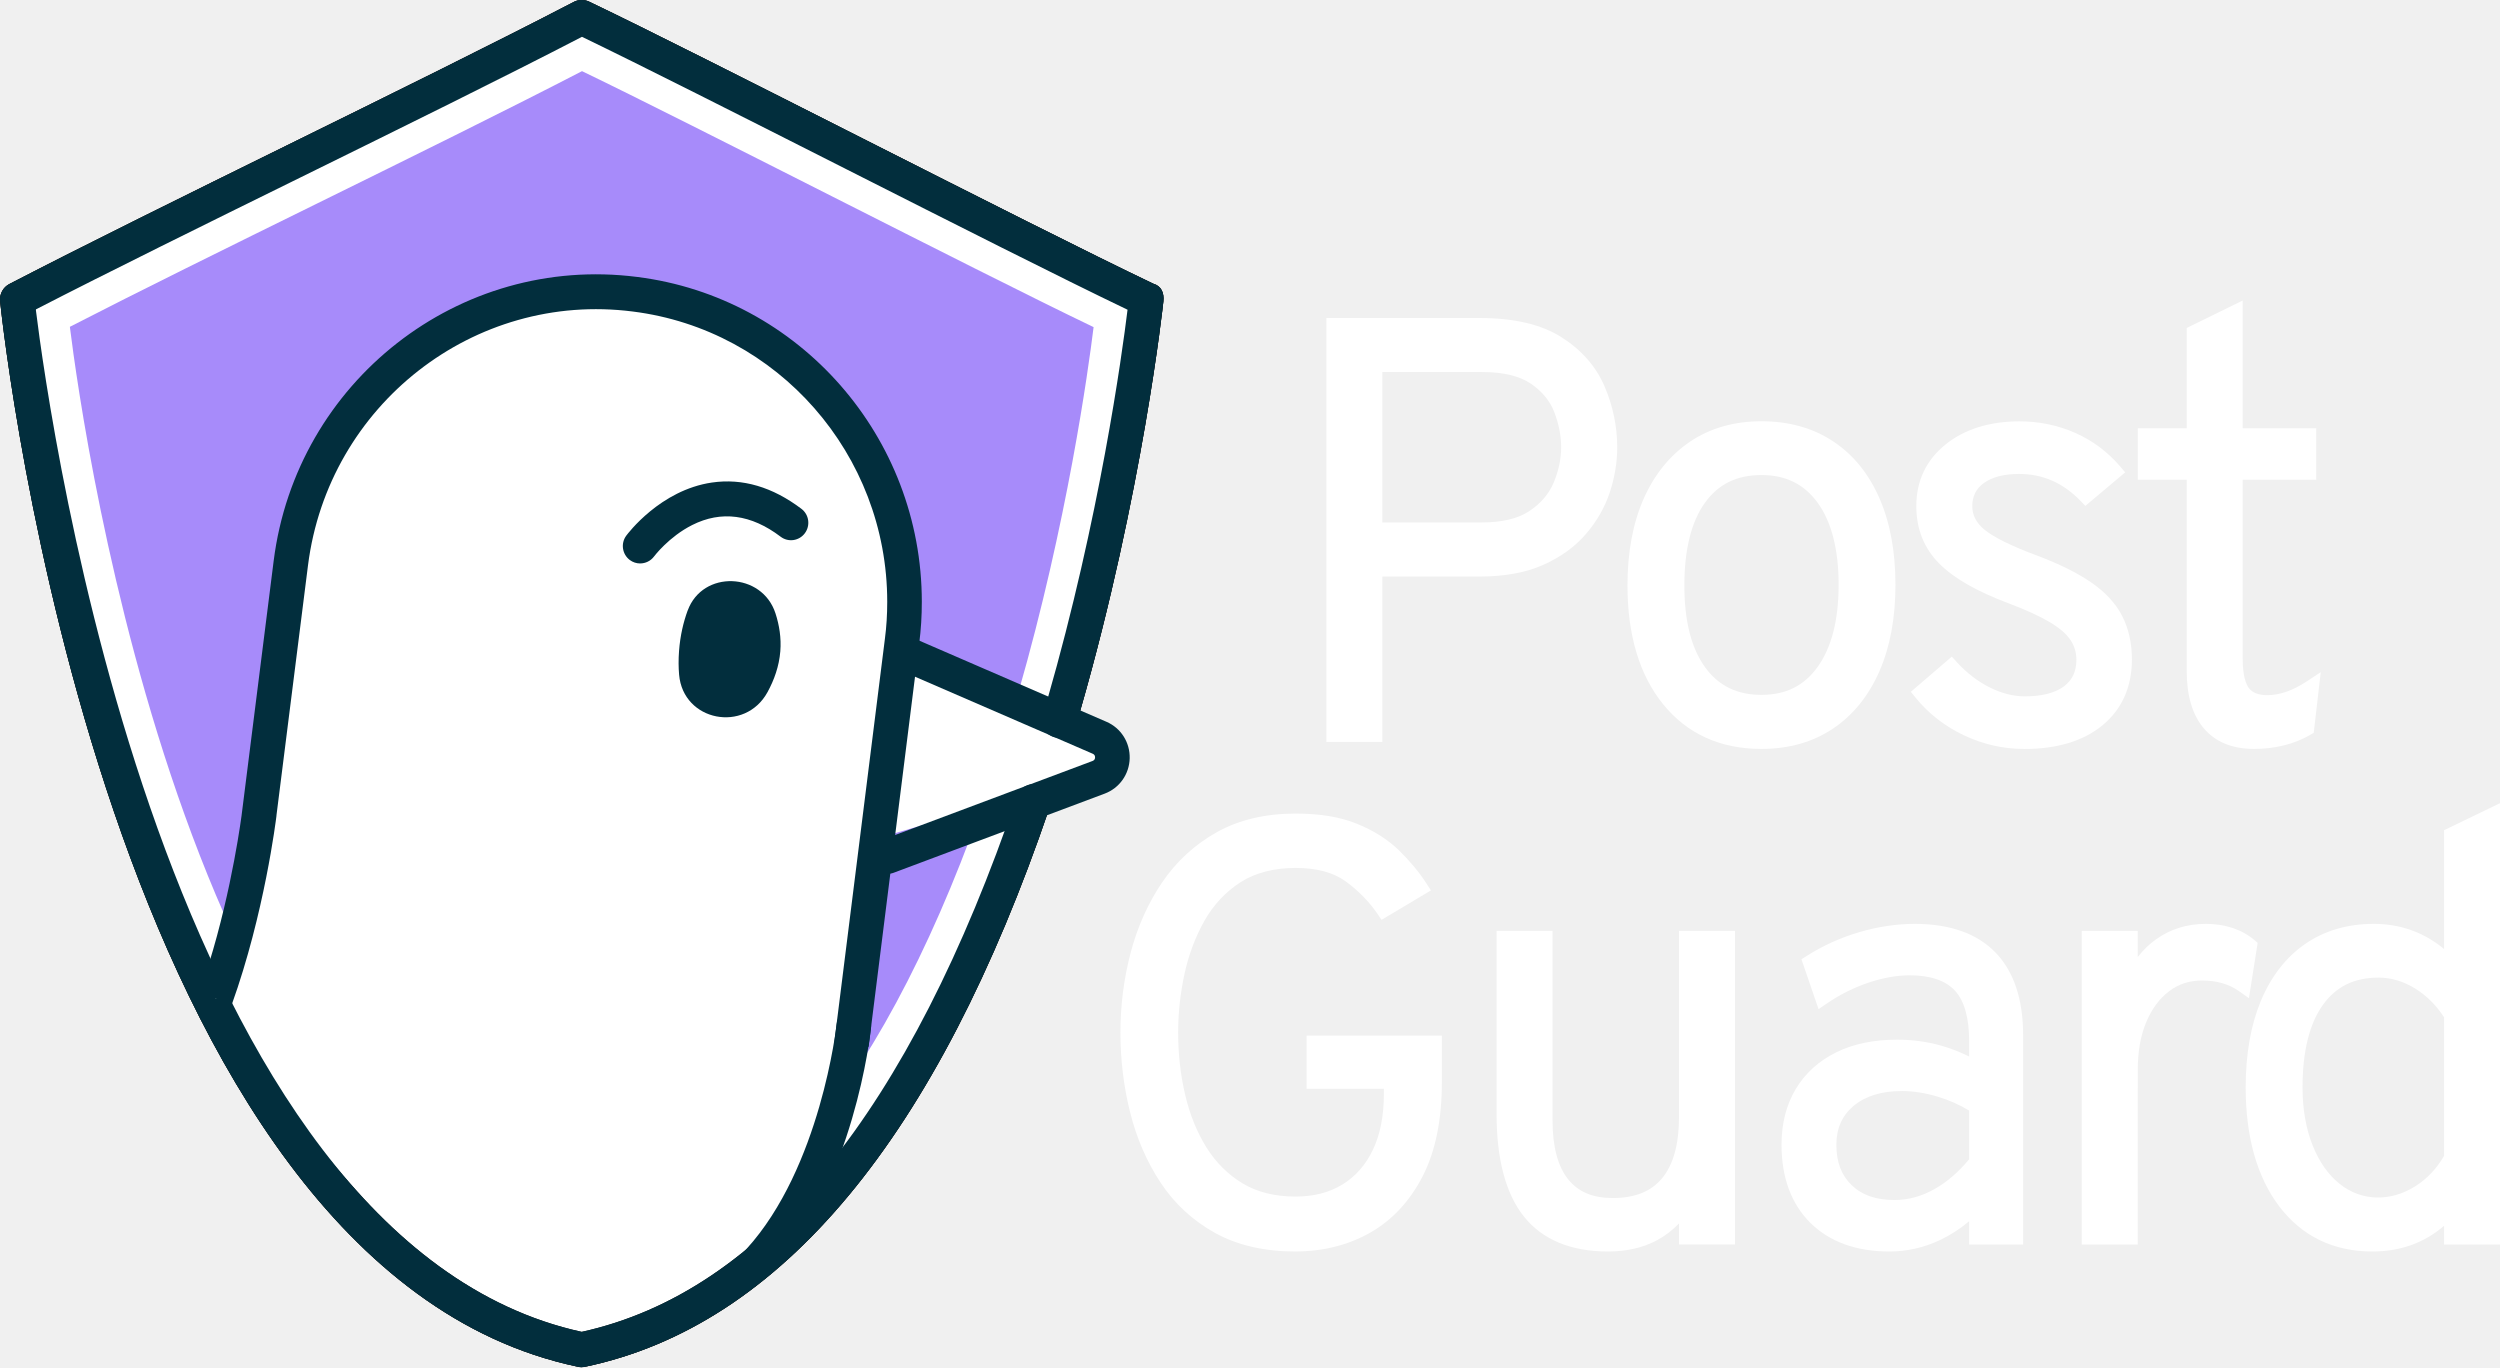
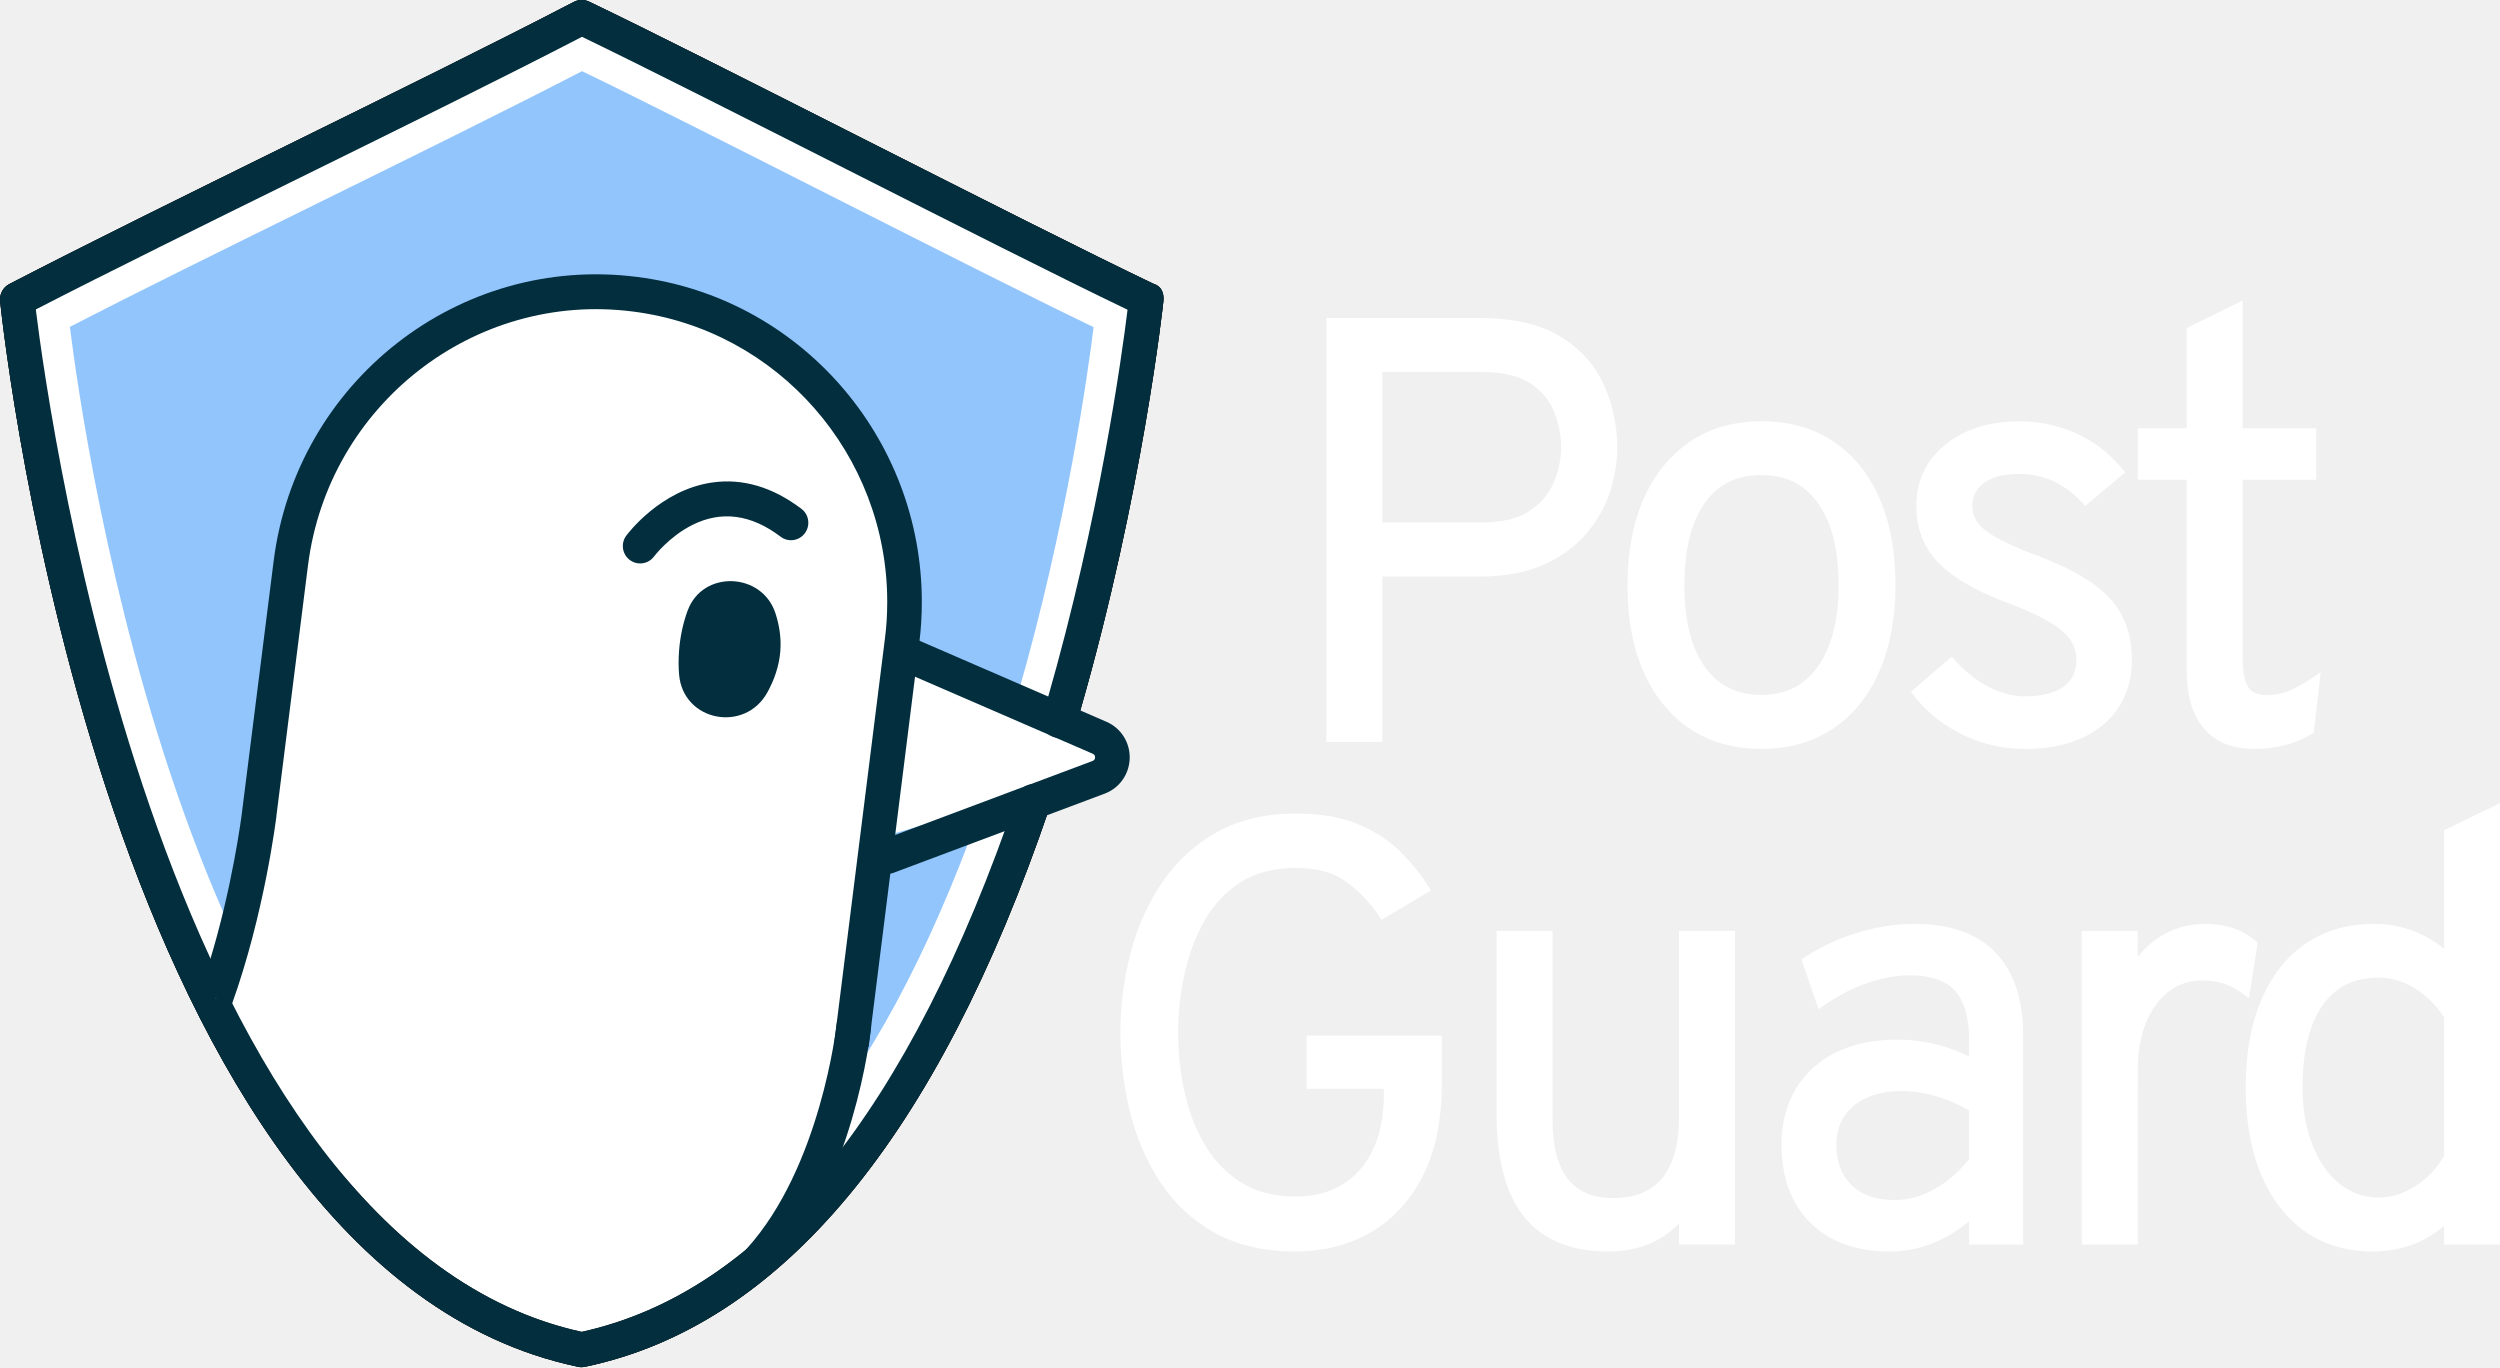
<svg xmlns="http://www.w3.org/2000/svg" width="128" height="70" viewBox="0 0 128 70" fill="none">
  <g clip-path="url(#clip0_623_807)">
    <path d="M68.307 37.589V16.68H75.763C77.435 16.68 78.754 16.984 79.723 17.591C80.691 18.198 81.381 18.98 81.792 19.935C82.202 20.892 82.407 21.884 82.407 22.909C82.407 23.624 82.287 24.346 82.05 25.075C81.812 25.8 81.43 26.471 80.901 27.083C80.373 27.694 79.689 28.188 78.849 28.561C78.008 28.934 76.981 29.121 75.765 29.121H70.383V37.589H68.307ZM70.381 27.15H75.882C76.989 27.15 77.87 26.935 78.522 26.502C79.174 26.069 79.638 25.527 79.914 24.873C80.19 24.222 80.329 23.567 80.329 22.91C80.329 22.253 80.203 21.626 79.951 20.969C79.701 20.313 79.249 19.761 78.603 19.318C77.956 18.875 77.048 18.653 75.882 18.653H70.381V27.15Z" fill="white" />
    <path d="M70.777 37.987H67.911V16.282H75.762C77.502 16.282 78.904 16.608 79.932 17.255C80.96 17.903 81.708 18.749 82.151 19.776C82.583 20.781 82.802 21.835 82.802 22.909C82.802 23.66 82.676 24.43 82.425 25.199C82.168 25.974 81.757 26.695 81.198 27.343C80.633 28 79.894 28.532 79.006 28.925C78.113 29.32 77.023 29.519 75.762 29.519H70.777V37.987ZM68.7 37.19H69.985V28.722H75.761C76.914 28.722 77.895 28.545 78.686 28.196C79.468 27.849 80.111 27.386 80.599 26.82C81.089 26.252 81.451 25.623 81.67 24.949C81.895 24.262 82.01 23.576 82.01 22.907C82.01 21.942 81.812 20.996 81.426 20.092C81.046 19.216 80.404 18.488 79.511 17.927C78.612 17.363 77.349 17.076 75.761 17.076H68.7V37.19ZM75.881 27.546H69.985V18.252H75.881C77.12 18.252 78.112 18.499 78.824 18.986C79.537 19.475 80.041 20.092 80.32 20.823C80.585 21.525 80.722 22.226 80.722 22.907C80.722 23.589 80.571 24.326 80.278 25.025C79.976 25.746 79.456 26.353 78.74 26.833C78.027 27.305 77.066 27.545 75.883 27.545L75.881 27.546ZM70.775 26.749H75.881C76.906 26.749 77.72 26.553 78.303 26.167C78.887 25.778 79.306 25.288 79.547 24.713C79.8 24.112 79.931 23.504 79.931 22.907C79.931 22.311 79.813 21.718 79.582 21.108C79.363 20.531 78.958 20.039 78.38 19.644C77.799 19.248 76.959 19.048 75.881 19.048H70.775V26.749Z" fill="white" />
    <path d="M90.187 37.946C88.191 37.946 86.615 37.232 85.458 35.805C84.301 34.376 83.723 32.431 83.723 29.973C83.723 28.33 83.984 26.91 84.508 25.717C85.033 24.52 85.779 23.599 86.749 22.945C87.717 22.293 88.864 21.967 90.188 21.967C91.512 21.967 92.674 22.288 93.642 22.931C94.611 23.573 95.355 24.491 95.874 25.686C96.394 26.879 96.652 28.299 96.652 29.942C96.652 31.584 96.391 33.006 95.867 34.207C95.343 35.407 94.596 36.332 93.626 36.978C92.658 37.624 91.511 37.946 90.187 37.946ZM90.187 35.975C91.552 35.975 92.617 35.442 93.382 34.378C94.147 33.312 94.531 31.833 94.531 29.942C94.531 28.051 94.147 26.564 93.382 25.508C92.617 24.452 91.552 23.924 90.187 23.924C88.822 23.924 87.733 24.449 86.977 25.499C86.222 26.55 85.843 28.041 85.843 29.971C85.843 31.902 86.223 33.35 86.986 34.4C87.746 35.451 88.815 35.975 90.187 35.975Z" fill="white" />
    <path d="M90.187 38.345C88.078 38.345 86.385 37.575 85.152 36.057C83.941 34.563 83.327 32.516 83.327 29.973C83.327 28.285 83.602 26.797 84.146 25.556C84.699 24.297 85.502 23.308 86.53 22.613C87.558 21.92 88.788 21.568 90.187 21.568C91.587 21.568 92.828 21.914 93.856 22.597C94.888 23.279 95.688 24.263 96.234 25.527C96.775 26.764 97.047 28.25 97.047 29.94C97.047 31.631 96.773 33.117 96.228 34.364C95.675 35.631 94.872 36.62 93.847 37.307C92.815 37.996 91.584 38.345 90.187 38.345ZM90.187 22.365C88.949 22.365 87.867 22.672 86.968 23.276C86.067 23.884 85.36 24.759 84.868 25.878C84.37 27.017 84.117 28.395 84.117 29.973C84.117 32.327 84.67 34.205 85.763 35.553C86.854 36.896 88.3 37.55 90.187 37.55C91.426 37.55 92.51 37.246 93.409 36.646C94.308 36.045 95.015 35.17 95.507 34.047C96.005 32.902 96.258 31.521 96.258 29.943C96.258 28.365 96.008 26.986 95.513 25.848C95.028 24.73 94.324 23.862 93.425 23.266C92.526 22.669 91.439 22.365 90.187 22.365ZM90.187 36.373C88.686 36.373 87.5 35.788 86.666 34.635C85.858 33.519 85.45 31.951 85.45 29.973C85.45 27.994 85.858 26.379 86.658 25.265C87.491 24.111 88.677 23.526 90.189 23.526C91.7 23.526 92.863 24.114 93.704 25.273C94.52 26.395 94.93 27.965 94.93 29.942C94.93 31.919 94.52 33.483 93.708 34.612C92.865 35.78 91.681 36.373 90.19 36.373H90.187ZM90.187 24.322C88.927 24.322 87.982 24.784 87.299 25.733C86.595 26.708 86.24 28.134 86.24 29.973C86.24 31.811 86.598 33.19 87.302 34.166C87.991 35.115 88.936 35.577 90.187 35.577C91.439 35.577 92.371 35.109 93.063 34.145C93.776 33.154 94.138 31.739 94.138 29.942C94.138 28.144 93.776 26.724 93.066 25.743C92.371 24.788 91.433 24.322 90.187 24.322Z" fill="white" />
    <path d="M103.635 37.946C102.626 37.946 101.656 37.728 100.729 37.29C99.801 36.852 99.02 36.244 98.387 35.469L99.9 34.17C100.443 34.767 101.047 35.23 101.709 35.558C102.369 35.887 103.023 36.051 103.666 36.051C104.633 36.051 105.382 35.852 105.912 35.454C106.44 35.055 106.703 34.498 106.703 33.783C106.703 33.335 106.583 32.925 106.341 32.557C106.098 32.188 105.706 31.843 105.163 31.518C104.617 31.195 103.901 30.866 103.012 30.527C101.411 29.927 100.26 29.275 99.558 28.561C98.854 27.851 98.506 26.967 98.506 25.911C98.506 24.737 98.957 23.785 99.862 23.058C100.766 22.332 101.945 21.968 103.397 21.968C104.355 21.968 105.254 22.156 106.095 22.529C106.935 22.901 107.653 23.438 108.245 24.134L106.793 25.358C105.825 24.363 104.682 23.865 103.368 23.865C102.509 23.865 101.828 24.048 101.33 24.411C100.832 24.775 100.581 25.275 100.581 25.913C100.581 26.501 100.837 27.005 101.35 27.428C101.865 27.852 102.805 28.317 104.167 28.825C105.274 29.243 106.164 29.684 106.837 30.148C107.509 30.612 107.997 31.135 108.297 31.723C108.596 32.311 108.749 32.988 108.749 33.755C108.749 35.058 108.293 36.084 107.384 36.832C106.475 37.578 105.225 37.951 103.634 37.951L103.635 37.946Z" fill="white" />
    <path d="M103.637 38.346C102.568 38.346 101.533 38.11 100.56 37.651C99.587 37.192 98.75 36.544 98.08 35.723L97.834 35.421L99.934 33.619L100.191 33.903C100.701 34.461 101.273 34.898 101.884 35.201C102.487 35.501 103.089 35.654 103.67 35.654C104.544 35.654 105.221 35.48 105.681 35.137C106.103 34.816 106.311 34.373 106.311 33.784C106.311 33.413 106.215 33.082 106.015 32.778C105.807 32.463 105.453 32.156 104.965 31.864C104.447 31.555 103.743 31.232 102.877 30.904C101.203 30.277 100.029 29.604 99.282 28.846C98.507 28.066 98.115 27.078 98.115 25.916C98.115 24.618 98.622 23.552 99.619 22.751C100.595 21.97 101.868 21.573 103.403 21.573C104.411 21.573 105.37 21.774 106.26 22.169C107.147 22.561 107.915 23.137 108.548 23.877L108.811 24.184L106.77 25.902L106.517 25.639C105.616 24.715 104.586 24.266 103.372 24.266C102.603 24.266 101.995 24.424 101.565 24.737C101.173 25.024 100.981 25.41 100.981 25.914C100.981 26.379 101.184 26.774 101.606 27.121C102.085 27.514 102.995 27.962 104.309 28.45C105.443 28.876 106.369 29.337 107.067 29.819C107.793 30.318 108.328 30.897 108.656 31.539C108.987 32.188 109.154 32.931 109.154 33.753C109.154 35.173 108.644 36.313 107.644 37.139C106.661 37.942 105.318 38.348 103.644 38.348L103.637 38.346ZM98.949 35.511C99.496 36.101 100.151 36.577 100.897 36.928C101.765 37.341 102.686 37.548 103.637 37.548C105.125 37.548 106.302 37.202 107.136 36.519C107.957 35.843 108.355 34.938 108.355 33.752C108.355 33.06 108.216 32.435 107.944 31.902C107.679 31.38 107.231 30.898 106.616 30.474C105.967 30.03 105.099 29.598 104.027 29.196C102.613 28.669 101.655 28.193 101.099 27.735C100.493 27.233 100.184 26.621 100.184 25.911C100.184 25.145 100.49 24.529 101.096 24.088C101.664 23.674 102.43 23.466 103.367 23.466C104.667 23.466 105.822 23.922 106.81 24.823L107.673 24.096C107.175 23.587 106.591 23.185 105.937 22.894C105.145 22.544 104.293 22.366 103.397 22.366C102.044 22.366 100.939 22.704 100.107 23.369C99.294 24.022 98.899 24.854 98.899 25.911C98.899 26.868 99.206 27.644 99.838 28.281C100.493 28.946 101.606 29.576 103.15 30.154C104.058 30.499 104.802 30.843 105.361 31.176C105.961 31.535 106.389 31.913 106.668 32.335C106.956 32.77 107.098 33.256 107.098 33.781C107.098 34.628 106.78 35.298 106.15 35.773C105.55 36.222 104.714 36.45 103.667 36.45C102.963 36.45 102.243 36.27 101.533 35.915C100.941 35.621 100.38 35.22 99.875 34.717L98.949 35.513V35.511Z" fill="white" />
    <path d="M115.407 37.946C114.408 37.946 113.651 37.641 113.131 37.028C112.612 36.416 112.353 35.526 112.353 34.363V24.164H109.848V22.325H112.353V17.04L114.43 16.023V22.325H118.195V24.164H114.43V33.737C114.43 34.533 114.561 35.108 114.822 35.461C115.085 35.815 115.506 35.991 116.091 35.991C116.804 35.991 117.55 35.732 118.331 35.216L118.093 37.275C117.697 37.506 117.272 37.674 116.819 37.784C116.363 37.894 115.895 37.948 115.409 37.948L115.407 37.946Z" fill="white" />
    <path d="M115.41 38.345C114.295 38.345 113.426 37.989 112.834 37.288C112.253 36.604 111.96 35.621 111.96 34.363V24.563H109.456V21.927H111.96V16.792L114.826 15.387V21.927H118.591V24.563H114.826V33.737C114.826 34.616 114.996 35.03 115.138 35.223C115.327 35.472 115.636 35.593 116.092 35.593C116.722 35.593 117.402 35.353 118.114 34.882L118.822 34.414L118.463 37.521L118.29 37.621C117.868 37.867 117.403 38.053 116.909 38.17C116.43 38.287 115.925 38.345 115.41 38.345ZM110.245 23.766H112.75V34.363C112.75 35.426 112.978 36.235 113.432 36.772C113.876 37.294 114.523 37.55 115.41 37.55C115.864 37.55 116.305 37.499 116.725 37.396C117.081 37.313 117.413 37.187 117.723 37.026L117.849 35.951C116.49 36.604 115.115 36.523 114.507 35.7C114.189 35.274 114.035 34.632 114.035 33.739V23.769H117.799V22.726H114.035V16.662L112.75 17.293V22.727H110.245V23.77V23.766Z" fill="white" />
    <path d="M66.329 63.679C64.798 63.679 63.489 63.379 62.401 62.777C61.315 62.173 60.429 61.36 59.748 60.327C59.066 59.297 58.563 58.138 58.242 56.848C57.922 55.559 57.762 54.231 57.762 52.868C57.762 51.505 57.933 50.164 58.273 48.874C58.613 47.586 59.132 46.429 59.831 45.404C60.528 44.378 61.413 43.564 62.492 42.96C63.571 42.359 64.85 42.057 66.332 42.057C67.52 42.057 68.516 42.221 69.327 42.55C70.138 42.878 70.811 43.305 71.351 43.825C71.89 44.349 72.344 44.895 72.71 45.461L70.856 46.566C70.392 45.889 69.815 45.3 69.121 44.797C68.43 44.295 67.499 44.042 66.334 44.042C65.168 44.042 64.131 44.305 63.309 44.833C62.491 45.361 61.831 46.062 61.338 46.932C60.844 47.802 60.487 48.757 60.263 49.791C60.041 50.828 59.929 51.853 59.929 52.868C59.929 54.003 60.053 55.099 60.3 56.154C60.548 57.21 60.931 58.152 61.448 58.977C61.968 59.805 62.629 60.457 63.436 60.94C64.242 61.424 65.207 61.665 66.334 61.665C67.333 61.665 68.199 61.441 68.937 60.992C69.673 60.545 70.243 59.9 70.649 59.057C71.052 58.217 71.255 57.205 71.255 56.02V55.347H67.298V53.421H73.435V55.42C73.435 57.273 73.124 58.809 72.5 60.029C71.877 61.248 71.03 62.162 69.959 62.77C68.885 63.375 67.677 63.679 66.334 63.679H66.329Z" fill="white" />
    <path d="M66.329 64.077C64.734 64.077 63.351 63.757 62.208 63.125C61.069 62.492 60.129 61.626 59.419 60.546C58.715 59.48 58.189 58.268 57.86 56.941C57.532 55.628 57.366 54.256 57.366 52.865C57.366 51.474 57.542 50.095 57.892 48.767C58.245 47.441 58.785 46.231 59.505 45.174C60.239 44.097 61.179 43.236 62.3 42.609C63.434 41.975 64.79 41.655 66.33 41.655C67.582 41.655 68.609 41.826 69.475 42.177C70.324 42.521 71.047 42.977 71.625 43.535C72.187 44.083 72.663 44.656 73.039 45.241L73.264 45.589L70.735 47.096L70.527 46.789C70.092 46.154 69.539 45.591 68.887 45.118C68.265 44.668 67.407 44.438 66.329 44.438C65.25 44.438 64.269 44.684 63.518 45.168C62.758 45.658 62.137 46.318 61.677 47.126C61.208 47.957 60.858 48.881 60.645 49.871C60.428 50.876 60.321 51.884 60.321 52.865C60.321 53.965 60.441 55.04 60.682 56.059C60.917 57.067 61.288 57.978 61.778 58.762C62.26 59.53 62.885 60.147 63.631 60.595C64.373 61.039 65.277 61.264 66.327 61.264C67.259 61.264 68.045 61.064 68.727 60.65C69.395 60.244 69.919 59.648 70.286 58.883C70.664 58.1 70.854 57.134 70.854 56.018V55.745H66.898V53.022H73.823V55.419C73.823 57.332 73.495 58.944 72.847 60.21C72.19 61.496 71.281 62.472 70.148 63.116C69.014 63.754 67.73 64.075 66.327 64.075L66.329 64.077ZM66.329 42.452C64.923 42.452 63.696 42.74 62.68 43.306C61.667 43.871 60.817 44.652 60.157 45.626C59.486 46.607 58.984 47.733 58.656 48.974C58.322 50.233 58.154 51.542 58.154 52.865C58.154 54.189 58.311 55.498 58.623 56.748C58.933 57.986 59.421 59.113 60.075 60.103C60.719 61.074 61.561 61.855 62.59 62.426C63.612 62.992 64.869 63.278 66.327 63.278C67.593 63.278 68.749 62.989 69.762 62.421C70.757 61.855 71.56 60.988 72.143 59.844C72.733 58.692 73.033 57.202 73.033 55.417V53.816H67.691V54.945H71.647V56.016C71.647 57.254 71.428 58.335 70.998 59.229C70.562 60.136 69.935 60.842 69.135 61.33C68.338 61.814 67.393 62.06 66.327 62.06C65.132 62.06 64.091 61.797 63.226 61.278C62.371 60.766 61.657 60.061 61.111 59.186C60.571 58.326 60.166 57.335 59.908 56.241C59.659 55.161 59.528 54.023 59.528 52.864C59.528 51.825 59.643 50.764 59.871 49.703C60.103 48.631 60.476 47.631 60.989 46.73C61.514 45.807 62.218 45.056 63.09 44.494C63.969 43.928 65.06 43.64 66.327 43.64C67.595 43.64 68.588 43.918 69.349 44.469C69.97 44.919 70.51 45.446 70.957 46.034L72.141 45.331C71.838 44.914 71.48 44.503 71.072 44.106C70.568 43.622 69.932 43.22 69.176 42.913C68.416 42.604 67.458 42.449 66.327 42.449L66.329 42.452Z" fill="white" />
    <path d="M82.331 63.679C80.54 63.679 79.21 63.132 78.335 62.037C77.46 60.943 77.021 59.274 77.021 57.033V48.057H79.099V57.376C79.099 58.81 79.393 59.894 79.989 60.631C80.581 61.368 81.441 61.737 82.569 61.737C83.822 61.737 84.77 61.351 85.407 60.58C86.044 59.809 86.364 58.676 86.364 57.183V48.058H88.439V63.322H86.364V61.484C85.908 62.221 85.347 62.772 84.681 63.135C84.013 63.499 83.231 63.681 82.332 63.681L82.331 63.679Z" fill="white" />
    <path d="M82.331 64.077C80.424 64.077 78.977 63.474 78.025 62.288C77.095 61.123 76.625 59.356 76.625 57.035V47.66H79.491V57.377C79.491 58.711 79.76 59.721 80.291 60.383C80.809 61.026 81.554 61.339 82.564 61.339C83.707 61.339 84.535 61.007 85.101 60.324C85.676 59.632 85.966 58.575 85.966 57.181V47.659H88.832V63.718H85.966V62.641C85.632 62.984 85.265 63.268 84.867 63.484C84.147 63.878 83.292 64.077 82.331 64.077ZM77.416 48.456V57.033C77.416 59.169 77.827 60.769 78.643 61.788C79.446 62.791 80.651 63.28 82.331 63.28C83.158 63.28 83.887 63.113 84.49 62.784C85.089 62.459 85.605 61.95 86.024 61.272L86.756 60.096V62.923H88.041V48.456H86.756V57.181C86.756 58.767 86.403 59.995 85.706 60.834C84.996 61.697 83.939 62.135 82.564 62.135C81.32 62.135 80.346 61.713 79.68 60.883C79.031 60.077 78.701 58.897 78.701 57.376V48.456H77.416Z" fill="white" />
    <path d="M96.741 63.679C95.14 63.679 93.885 63.229 92.975 62.328C92.066 61.427 91.613 60.184 91.613 58.603C91.613 57.586 91.838 56.704 92.287 55.959C92.736 55.211 93.373 54.638 94.199 54.233C95.025 53.831 95.999 53.629 97.127 53.629C97.869 53.629 98.578 53.724 99.256 53.911C99.933 54.101 100.586 54.385 101.219 54.762V53.3C101.219 52.007 100.94 51.055 100.383 50.446C99.822 49.841 98.956 49.537 97.779 49.537C97.078 49.537 96.333 49.668 95.548 49.931C94.762 50.196 94.019 50.568 93.316 51.046L92.71 49.283C93.509 48.775 94.373 48.386 95.304 48.112C96.232 47.839 97.142 47.701 98.031 47.701C99.731 47.701 101.014 48.149 101.885 49.045C102.756 49.942 103.191 51.261 103.191 53.003V63.321H101.219V61.588C100.616 62.256 99.927 62.771 99.15 63.132C98.376 63.496 97.572 63.679 96.741 63.679ZM97.008 61.843C97.769 61.843 98.51 61.642 99.231 61.238C99.954 60.836 100.615 60.255 101.219 59.499V56.646C100.637 56.267 100.007 55.976 99.329 55.771C98.652 55.569 97.999 55.466 97.366 55.466C96.23 55.466 95.323 55.752 94.645 56.325C93.968 56.899 93.629 57.661 93.629 58.619C93.629 59.577 93.93 60.388 94.533 60.969C95.136 61.553 95.96 61.843 97.008 61.843Z" fill="white" />
    <path d="M96.74 64.077C95.038 64.077 93.68 63.584 92.694 62.613C91.711 61.637 91.214 60.289 91.214 58.603C91.214 57.519 91.461 56.559 91.946 55.752C92.431 54.945 93.132 54.312 94.025 53.874C94.899 53.446 95.943 53.231 97.126 53.231C97.896 53.231 98.646 53.33 99.359 53.528C99.853 53.668 100.345 53.858 100.82 54.094V53.301C100.82 52.115 100.576 51.246 100.091 50.718C99.609 50.201 98.831 49.936 97.778 49.936C97.123 49.936 96.416 50.062 95.671 50.31C94.921 50.562 94.201 50.922 93.537 51.377L93.11 51.667L92.234 49.115L92.499 48.947C93.327 48.419 94.231 48.01 95.192 47.727C96.156 47.444 97.11 47.302 98.031 47.302C99.834 47.302 101.225 47.795 102.167 48.766C103.107 49.735 103.584 51.16 103.584 53.003V63.72H100.82V62.527C100.357 62.92 99.853 63.243 99.316 63.496C98.494 63.882 97.626 64.077 96.74 64.077ZM97.126 54.026C96.064 54.026 95.137 54.217 94.371 54.59C93.604 54.964 93.034 55.482 92.62 56.166C92.212 56.846 92.005 57.665 92.005 58.603C92.005 60.068 92.425 61.225 93.25 62.045C94.091 62.876 95.233 63.281 96.74 63.281C97.513 63.281 98.266 63.11 98.983 62.774C99.706 62.434 100.361 61.946 100.923 61.323L101.611 60.561V62.924H102.794V53.004C102.794 51.378 102.392 50.141 101.602 49.325C100.816 48.513 99.613 48.1 98.032 48.1C97.189 48.1 96.306 48.232 95.416 48.495C94.629 48.725 93.882 49.05 93.189 49.458L93.526 50.439C94.125 50.073 94.764 49.778 95.425 49.556C96.247 49.281 97.038 49.14 97.778 49.14C99.06 49.14 100.033 49.488 100.669 50.176C101.296 50.857 101.611 51.909 101.611 53.301V55.46L101.014 55.104C100.412 54.746 99.782 54.474 99.149 54.296C98.506 54.117 97.823 54.026 97.126 54.026ZM97.006 62.24C95.857 62.24 94.933 61.908 94.257 61.256C93.578 60.6 93.233 59.713 93.233 58.617C93.233 57.522 93.621 56.671 94.391 56.02C95.544 55.046 97.396 54.781 99.438 55.39C100.155 55.605 100.824 55.916 101.43 56.311L101.613 56.429V59.638L101.526 59.746C100.893 60.542 100.185 61.161 99.422 61.585C98.646 62.019 97.834 62.24 97.006 62.24ZM97.362 55.862C96.326 55.862 95.499 56.121 94.896 56.628C94.31 57.127 94.022 57.778 94.022 58.616C94.022 59.498 94.279 60.172 94.803 60.678C95.335 61.193 96.055 61.441 97.006 61.441C97.698 61.441 98.381 61.254 99.038 60.886C99.674 60.53 100.274 60.014 100.821 59.353V56.862C100.323 56.561 99.783 56.321 99.213 56.149C98.57 55.957 97.947 55.859 97.363 55.859L97.362 55.862Z" fill="white" />
    <path d="M106.982 63.321V48.057H109.057V50.476C109.433 49.579 109.952 48.892 110.62 48.416C111.288 47.938 112.062 47.698 112.94 47.698C113.819 47.698 114.591 47.941 115.165 48.431L114.853 50.416C114.558 50.206 114.233 50.053 113.881 49.955C113.53 49.854 113.152 49.804 112.747 49.804C112.016 49.804 111.374 50.014 110.821 50.432C110.266 50.85 109.835 51.432 109.523 52.172C109.212 52.914 109.057 53.778 109.057 54.762V63.321H106.982Z" fill="white" />
    <path d="M109.452 63.719H106.586V47.659H109.452V49C109.73 48.643 110.042 48.34 110.392 48.092C111.123 47.568 111.983 47.302 112.943 47.302C113.902 47.302 114.778 47.58 115.423 48.13L115.592 48.274L115.145 51.107L114.63 50.743C114.373 50.563 114.087 50.427 113.775 50.338C113.462 50.247 113.12 50.202 112.75 50.202C112.101 50.202 111.547 50.38 111.06 50.749C110.566 51.122 110.173 51.653 109.889 52.327C109.599 53.019 109.454 53.839 109.454 54.762L109.452 63.719ZM107.376 62.922H108.661V54.762C108.661 53.734 108.828 52.81 109.159 52.019C109.499 51.213 109.978 50.572 110.583 50.113C111.208 49.645 111.937 49.406 112.748 49.406C113.192 49.406 113.611 49.462 113.989 49.573C114.184 49.627 114.373 49.699 114.554 49.784L114.74 48.604C114.264 48.264 113.674 48.099 112.943 48.099C112.148 48.099 111.444 48.315 110.849 48.742C110.25 49.171 109.767 49.807 109.422 50.632L108.663 52.438V48.456H107.378V62.923L107.376 62.922Z" fill="white" />
    <path d="M121.467 63.679C119.588 63.679 118.103 62.961 117.011 61.522C115.918 60.083 115.372 58.135 115.372 55.675C115.372 54.022 115.617 52.602 116.114 51.41C116.608 50.221 117.316 49.306 118.24 48.663C119.163 48.021 120.263 47.7 121.538 47.7C123.111 47.7 124.44 48.306 125.528 49.522V42.756L127.603 41.755V63.321H125.528V61.797C124.47 63.05 123.115 63.678 121.466 63.678L121.467 63.679ZM121.778 61.708C122.52 61.708 123.225 61.492 123.897 61.06C124.571 60.627 125.114 60.036 125.529 59.29V51.97C125.085 51.255 124.529 50.688 123.861 50.277C123.193 49.863 122.501 49.657 121.778 49.657C120.416 49.657 119.359 50.176 118.613 51.217C117.868 52.258 117.493 53.744 117.493 55.675C117.493 56.859 117.678 57.905 118.043 58.812C118.409 59.717 118.912 60.428 119.556 60.938C120.198 61.453 120.937 61.708 121.778 61.708Z" fill="white" />
    <path d="M121.469 64.077C119.471 64.077 117.864 63.299 116.696 61.765C115.557 60.258 114.979 58.209 114.979 55.675C114.979 53.98 115.239 52.492 115.751 51.257C116.274 50 117.036 49.016 118.019 48.334C119.005 47.65 120.191 47.302 121.54 47.302C122.889 47.302 124.11 47.735 125.135 48.589V42.508L128.001 41.123V63.72H125.135V62.762C124.119 63.637 122.889 64.077 121.469 64.077ZM121.54 48.097C120.354 48.097 119.319 48.397 118.469 48.991C117.611 49.585 116.943 50.451 116.48 51.564C116.008 52.702 115.77 54.084 115.77 55.673C115.77 58.031 116.293 59.918 117.327 61.281C118.349 62.625 119.702 63.28 121.469 63.28C123.011 63.28 124.239 62.711 125.231 61.539L125.926 60.715V62.922H127.211V42.388L125.926 43.007V50.558L125.238 49.787C124.219 48.649 123.011 48.097 121.54 48.097ZM121.778 62.105C120.852 62.105 120.02 61.817 119.31 61.248C118.625 60.706 118.071 59.935 117.68 58.961C117.293 58.005 117.099 56.899 117.099 55.673C117.099 53.667 117.501 52.089 118.291 50.982C119.112 49.838 120.286 49.257 121.778 49.257C122.572 49.257 123.345 49.486 124.071 49.936C124.783 50.378 125.389 50.99 125.865 51.758L125.928 51.855V59.394L125.878 59.485C125.431 60.288 124.837 60.93 124.114 61.395C123.379 61.866 122.593 62.105 121.778 62.105ZM121.778 50.054C120.537 50.054 119.606 50.511 118.934 51.448C118.241 52.416 117.89 53.838 117.89 55.673C117.89 56.795 118.066 57.8 118.413 58.66C118.752 59.504 119.221 60.165 119.802 60.623C120.887 61.491 122.381 61.56 123.687 60.721C124.274 60.345 124.762 59.825 125.136 59.182V52.084C124.734 51.467 124.238 50.971 123.657 50.613C123.057 50.242 122.424 50.053 121.78 50.053L121.778 50.054Z" fill="white" />
-     <path d="M54.217 36.886C54.305 36.636 54.377 36.368 54.465 36.101C57.672 24.96 58.683 15.339 58.683 15.339L58.671 15.334C52.424 12.358 35.73 3.732 29.78 0.894C22.088 4.901 8.696 11.288 0.881 15.336H0.884C0.884 15.336 6.018 64.14 29.78 69.105H29.777C41.456 66.661 48.615 53.648 52.904 41.045" fill="#A78BFA" />
+     <path d="M54.217 36.886C54.305 36.636 54.377 36.368 54.465 36.101C57.672 24.96 58.683 15.339 58.683 15.339L58.671 15.334C52.424 12.358 35.73 3.732 29.78 0.894C22.088 4.901 8.696 11.288 0.881 15.336H0.884C0.884 15.336 6.018 64.14 29.78 69.105H29.777C41.456 66.661 48.615 53.648 52.904 41.045" fill="#93C5FD" />
    <path d="M29.778 70C29.694 70 29.61 69.989 29.533 69.965C5.473 64.848 0.217 17.447 0.005 15.43C-0.033 15.064 0.156 14.71 0.481 14.542C4.307 12.559 9.557 9.973 14.634 7.471C19.952 4.853 25.45 2.144 29.376 0.1C29.619 -0.028 29.913 -0.033 30.162 0.085C33.092 1.483 38.488 4.215 44.2 7.106C49.942 10.012 55.88 13.017 59.051 14.527C59.465 14.647 59.61 15 59.565 15.433C59.555 15.531 58.509 25.261 55.318 36.349L55.203 36.714C55.156 36.876 55.105 37.037 55.051 37.189C54.883 37.652 54.38 37.888 53.916 37.726C53.456 37.559 53.216 37.045 53.383 36.582C53.428 36.456 53.467 36.326 53.508 36.193L53.627 35.813C56.307 26.499 57.45 18.144 57.73 15.858C54.302 14.214 48.769 11.415 43.406 8.701C37.951 5.939 32.785 3.326 29.797 1.885C25.879 3.918 20.543 6.545 15.379 9.088C10.558 11.462 5.583 13.913 1.833 15.844C2.543 21.597 8.433 63.505 29.783 68.191C39.069 66.146 46.565 56.915 52.068 40.753C52.224 40.286 52.728 40.036 53.193 40.199C53.656 40.357 53.903 40.867 53.743 41.332C47.986 58.24 39.985 67.879 29.957 69.978C29.896 69.993 29.836 69.997 29.777 69.997L29.778 70Z" fill="#181817" />
    <path d="M11.036 49.92L43.222 53.07C43.222 53.07 41.927 61.238 40.877 62.261C39.826 63.283 32.654 69.001 29.71 68.737C26.765 68.472 12.795 59.992 11.036 49.92Z" fill="white" />
    <path d="M29.778 70C29.694 70 29.61 69.989 29.533 69.965C5.473 64.848 0.217 17.447 0.005 15.43C-0.033 15.064 0.156 14.71 0.481 14.542C4.307 12.559 9.557 9.973 14.634 7.471C19.952 4.853 25.45 2.144 29.376 0.1C29.619 -0.028 29.913 -0.033 30.162 0.085C33.092 1.483 38.488 4.215 44.2 7.106C49.942 10.012 55.88 13.017 59.051 14.527C59.465 14.647 59.61 15 59.565 15.433C59.555 15.531 58.509 25.261 55.318 36.349L55.203 36.714C55.156 36.876 55.105 37.037 55.051 37.189C54.883 37.652 54.38 37.888 53.916 37.726C53.456 37.559 53.216 37.045 53.383 36.582C53.428 36.456 53.467 36.326 53.508 36.193L53.627 35.813C56.307 26.499 57.45 18.144 57.73 15.858C54.302 14.214 48.769 11.415 43.406 8.701C37.951 5.939 32.785 3.326 29.797 1.885C25.879 3.918 20.543 6.545 15.379 9.088C10.558 11.462 5.583 13.913 1.833 15.844C2.543 21.597 8.433 63.505 29.783 68.191C39.069 66.146 46.565 56.915 52.068 40.753C52.224 40.286 52.728 40.036 53.193 40.199C53.656 40.357 53.903 40.867 53.743 41.332C47.986 58.24 39.985 67.879 29.957 69.978C29.896 69.993 29.836 69.997 29.777 69.997L29.778 70Z" fill="#181817" />
    <path d="M45.794 32.457L55.333 36.476L56.682 39.499L43.988 43.192L45.794 32.457Z" fill="white" />
    <path d="M29.78 67.65C29.696 67.65 29.612 67.638 29.535 67.615C6.889 62.791 1.945 18.211 1.746 16.314C1.708 15.949 1.897 15.595 2.222 15.427C5.82 13.562 10.759 11.13 15.534 8.777C20.529 6.317 25.693 3.773 29.378 1.854C29.621 1.727 29.915 1.72 30.163 1.84C32.919 3.155 37.993 5.723 43.365 8.442C48.759 11.172 54.337 13.995 57.316 15.413C57.711 15.546 57.872 15.902 57.829 16.319C57.82 16.409 56.836 25.56 53.835 35.986L53.729 36.326C53.682 36.478 53.637 36.627 53.585 36.773C53.424 37.237 52.917 37.49 52.453 37.314C51.992 37.151 51.752 36.64 51.915 36.174C51.958 36.055 51.994 35.934 52.032 35.808L52.141 35.454C54.644 26.761 55.719 18.956 55.992 16.749C52.792 15.211 47.6 12.583 42.568 10.037C37.455 7.449 32.61 4.997 29.799 3.643C26.121 5.55 21.12 8.013 16.279 10.398C11.761 12.623 7.096 14.921 3.577 16.733C4.264 22.273 9.82 61.446 29.786 65.845C38.49 63.92 45.517 55.258 50.678 40.095C50.834 39.63 51.342 39.38 51.804 39.54C52.267 39.698 52.514 40.209 52.354 40.674C46.94 56.583 39.407 65.653 29.962 67.632C29.901 67.647 29.841 67.651 29.782 67.651L29.78 67.65Z" fill="white" />
    <path d="M29.778 70C29.694 70 29.61 69.989 29.533 69.965C5.473 64.848 0.217 17.447 0.005 15.43C-0.033 15.064 0.156 14.71 0.481 14.542C4.307 12.559 9.557 9.973 14.634 7.471C19.952 4.853 25.45 2.144 29.376 0.1C29.619 -0.028 29.913 -0.033 30.162 0.085C33.092 1.483 38.488 4.215 44.2 7.106C49.942 10.012 55.88 13.017 59.051 14.527C59.465 14.647 59.61 15 59.565 15.433C59.555 15.531 58.509 25.261 55.318 36.349L55.203 36.714C55.156 36.876 55.105 37.037 55.051 37.189C54.883 37.652 54.38 37.888 53.916 37.726C53.456 37.559 53.216 37.045 53.383 36.582C53.428 36.456 53.467 36.326 53.508 36.193L53.627 35.813C56.307 26.499 57.45 18.144 57.73 15.858C54.302 14.214 48.769 11.415 43.406 8.701C37.951 5.939 32.785 3.326 29.797 1.885C25.879 3.918 20.543 6.545 15.379 9.088C10.558 11.462 5.583 13.913 1.833 15.844C2.543 21.597 8.433 63.505 29.783 68.191C39.069 66.146 46.565 56.915 52.068 40.753C52.224 40.286 52.728 40.036 53.193 40.199C53.656 40.357 53.903 40.867 53.743 41.332C47.986 58.24 39.985 67.879 29.957 69.978C29.896 69.993 29.836 69.997 29.777 69.997L29.778 70Z" fill="#022E3D" />
    <path d="M45.44 44.744C45.08 44.744 44.743 44.523 44.609 44.163C44.439 43.701 44.672 43.186 45.13 43.014L55.94 38.961C56.023 38.93 56.066 38.869 56.068 38.78C56.069 38.691 56.03 38.628 55.95 38.593L45.987 34.274C45.537 34.081 45.33 33.554 45.524 33.102C45.716 32.647 46.235 32.434 46.687 32.636L56.65 36.955C57.392 37.275 57.859 38.01 57.84 38.825C57.82 39.64 57.317 40.349 56.56 40.634L45.751 44.687C45.649 44.725 45.543 44.742 45.441 44.742L45.44 44.744Z" fill="#022E3D" />
    <path d="M43.594 53.487L43.912 50.983L44.803 43.853L46.185 32.811C46.274 32.133 46.309 31.473 46.309 30.812C46.309 22.939 40.478 16.067 32.505 15.067C23.875 13.96 15.988 20.137 14.889 28.83L13.241 41.895L13.276 41.651C13.276 41.651 12.688 46.529 11.033 51.132" fill="white" />
    <path d="M44.474 53.599L42.715 53.373L45.308 32.699C45.388 32.089 45.426 31.473 45.426 30.811C45.426 23.271 39.826 16.883 32.398 15.95C24.275 14.907 16.81 20.734 15.77 28.942L14.154 41.755H14.157C14.132 41.958 13.537 46.788 11.867 51.433L10.202 50.826C11.597 46.946 12.225 42.806 12.365 41.781L14.012 28.715C15.173 19.533 23.504 13.015 32.619 14.179C40.93 15.222 47.197 22.372 47.197 30.811C47.197 31.552 47.154 32.244 47.065 32.927L44.472 53.599H44.474Z" fill="#022E3D" />
    <path d="M35.209 31.261C35.971 29.173 39.02 29.288 39.704 31.403C39.9 32.007 40.007 32.664 39.952 33.348C39.891 34.11 39.637 34.816 39.296 35.439C38.144 37.545 34.976 36.938 34.77 34.543C34.738 34.172 34.734 33.768 34.767 33.33C34.825 32.55 34.988 31.861 35.207 31.26L35.209 31.261Z" fill="#022E3D" />
    <path d="M38.865 65.452C38.65 65.452 38.435 65.373 38.266 65.216C37.905 64.883 37.882 64.318 38.213 63.955C42.018 59.781 42.827 52.516 42.835 52.443C42.886 51.953 43.32 51.596 43.81 51.65C44.296 51.703 44.649 52.141 44.596 52.631C44.563 52.952 43.722 60.549 39.517 65.162C39.342 65.354 39.103 65.452 38.865 65.452Z" fill="#022E3D" />
    <path d="M32.777 28.849C32.591 28.849 32.407 28.792 32.248 28.674C31.855 28.38 31.773 27.823 32.062 27.429C32.134 27.333 33.805 25.094 36.449 24.706C38.015 24.478 39.551 24.931 41.033 26.052C41.424 26.348 41.502 26.907 41.208 27.302C40.917 27.694 40.361 27.78 39.966 27.478C38.455 26.332 36.932 26.131 35.441 26.881C34.245 27.483 33.494 28.481 33.487 28.491C33.312 28.725 33.045 28.848 32.775 28.848L32.777 28.849Z" fill="#022E3D" />
  </g>
  <defs>
    <clipPath id="clip0_623_807">
      <rect width="128" height="70" fill="white" />
    </clipPath>
  </defs>
</svg>
